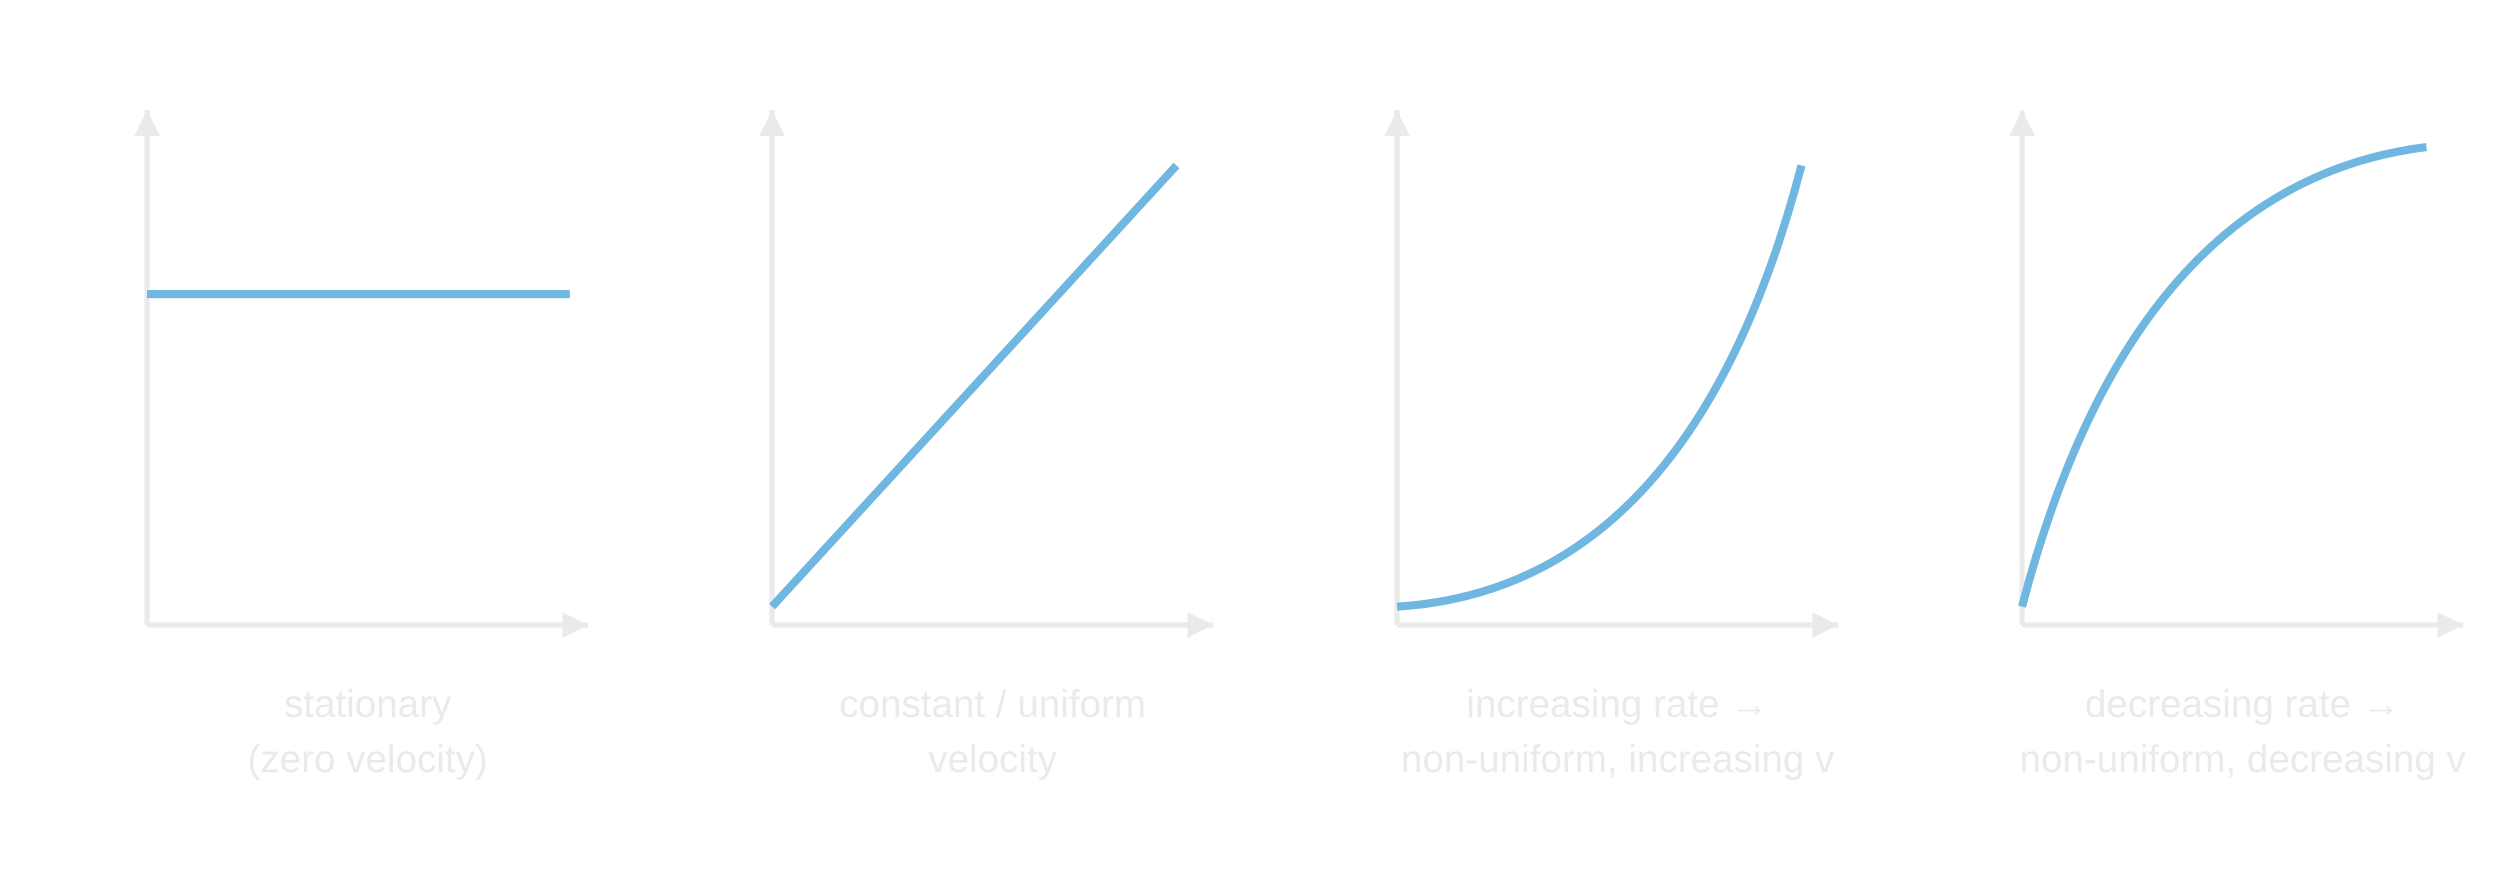
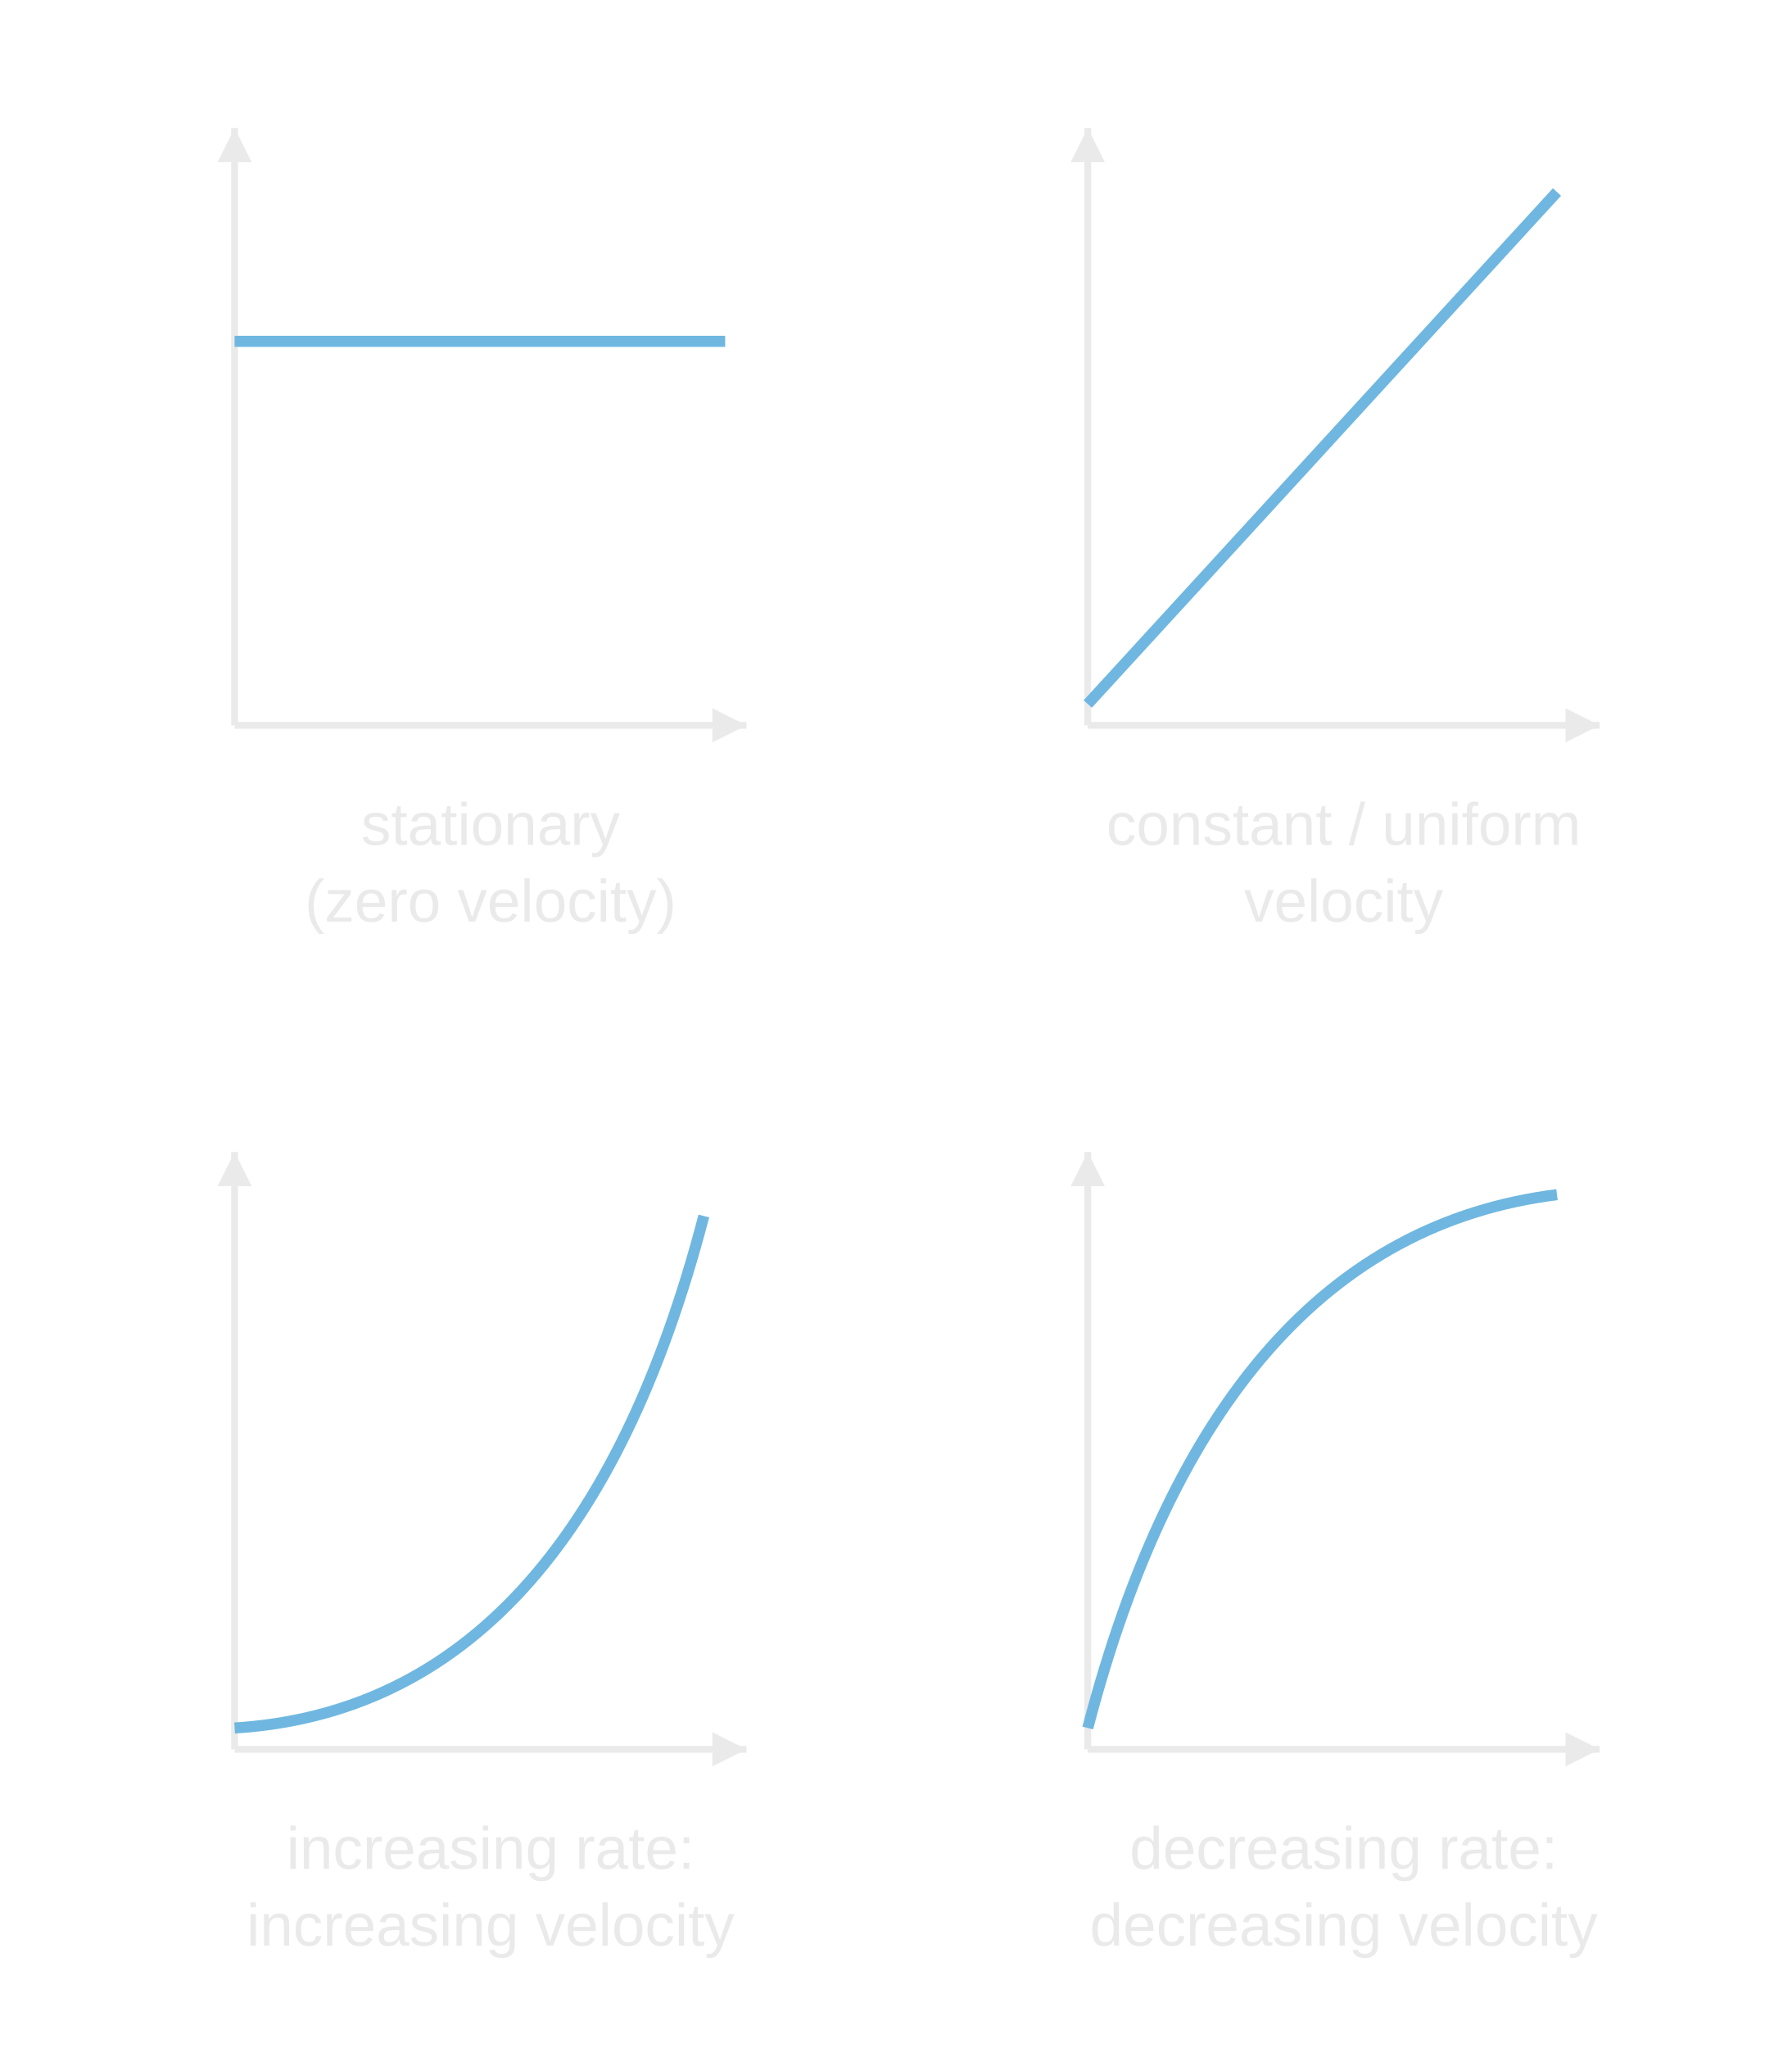
- <svg xmlns="http://www.w3.org/2000/svg" viewBox="0 0 680 240" font-family="Segoe UI, Arial, sans-serif">
+ <svg xmlns="http://www.w3.org/2000/svg" viewBox="0 0 420 480" font-family="Segoe UI, Arial, sans-serif">
  <style>
-     text { fill:#EAEAEA; font-size:11px; }
-     .axis { stroke:#EAEAEA; stroke-width:1.4; }
-     .line { fill:none; stroke:#6FB7E0; stroke-width:2.2; }
-     .cap { font-size:10.5px; text-anchor:middle; }
+     text { fill:#EAEAEA; font-size:14px; }
+     .axis { stroke:#EAEAEA; stroke-width:1.6; }
+     .line { fill:none; stroke:#6FB7E0; stroke-width:2.6; }
+     .cap { font-size:14px; text-anchor:middle; }
  </style>
  <defs>
    <marker id="fa" markerWidth="7" markerHeight="7" refX="5" refY="2.5" orient="auto">
      <path d="M0,0 L5,2.5 L0,5 Z" fill="#EAEAEA" />
    </marker>
  </defs>
-   <g transform="translate(10,10)">
+   <g transform="translate(25,10)">
    <line class="axis" x1="30" y1="160" x2="30" y2="20" marker-end="url(#fa)" />
    <line class="axis" x1="30" y1="160" x2="150" y2="160" marker-end="url(#fa)" />
    <line class="line" x1="30" y1="70" x2="145" y2="70" />
-     <text x="90" y="185" class="cap">stationary</text>
-     <text x="90" y="200" class="cap">(zero velocity)</text>
+     <text x="90" y="188" class="cap">stationary</text>
+     <text x="90" y="206" class="cap">(zero velocity)</text>
  </g>
-   <g transform="translate(180,10)">
+   <g transform="translate(225,10)">
    <line class="axis" x1="30" y1="160" x2="30" y2="20" marker-end="url(#fa)" />
    <line class="axis" x1="30" y1="160" x2="150" y2="160" marker-end="url(#fa)" />
    <line class="line" x1="30" y1="155" x2="140" y2="35" />
-     <text x="90" y="185" class="cap">constant / uniform</text>
-     <text x="90" y="200" class="cap">velocity</text>
+     <text x="90" y="188" class="cap">constant / uniform</text>
+     <text x="90" y="206" class="cap">velocity</text>
  </g>
-   <g transform="translate(350,10)">
+   <g transform="translate(25,250)">
    <line class="axis" x1="30" y1="160" x2="30" y2="20" marker-end="url(#fa)" />
    <line class="axis" x1="30" y1="160" x2="150" y2="160" marker-end="url(#fa)" />
    <path class="line" d="M30,155 Q110,150 140,35" />
-     <text x="90" y="185" class="cap">increasing rate →</text>
-     <text x="90" y="200" class="cap">non-uniform, increasing v</text>
+     <text x="90" y="188" class="cap">increasing rate:</text>
+     <text x="90" y="206" class="cap">increasing velocity</text>
  </g>
-   <g transform="translate(520,10)">
+   <g transform="translate(225,250)">
    <line class="axis" x1="30" y1="160" x2="30" y2="20" marker-end="url(#fa)" />
    <line class="axis" x1="30" y1="160" x2="150" y2="160" marker-end="url(#fa)" />
    <path class="line" d="M30,155 Q60,40 140,30" />
-     <text x="90" y="185" class="cap">decreasing rate →</text>
-     <text x="90" y="200" class="cap">non-uniform, decreasing v</text>
+     <text x="90" y="188" class="cap">decreasing rate:</text>
+     <text x="90" y="206" class="cap">decreasing velocity</text>
  </g>
</svg>
